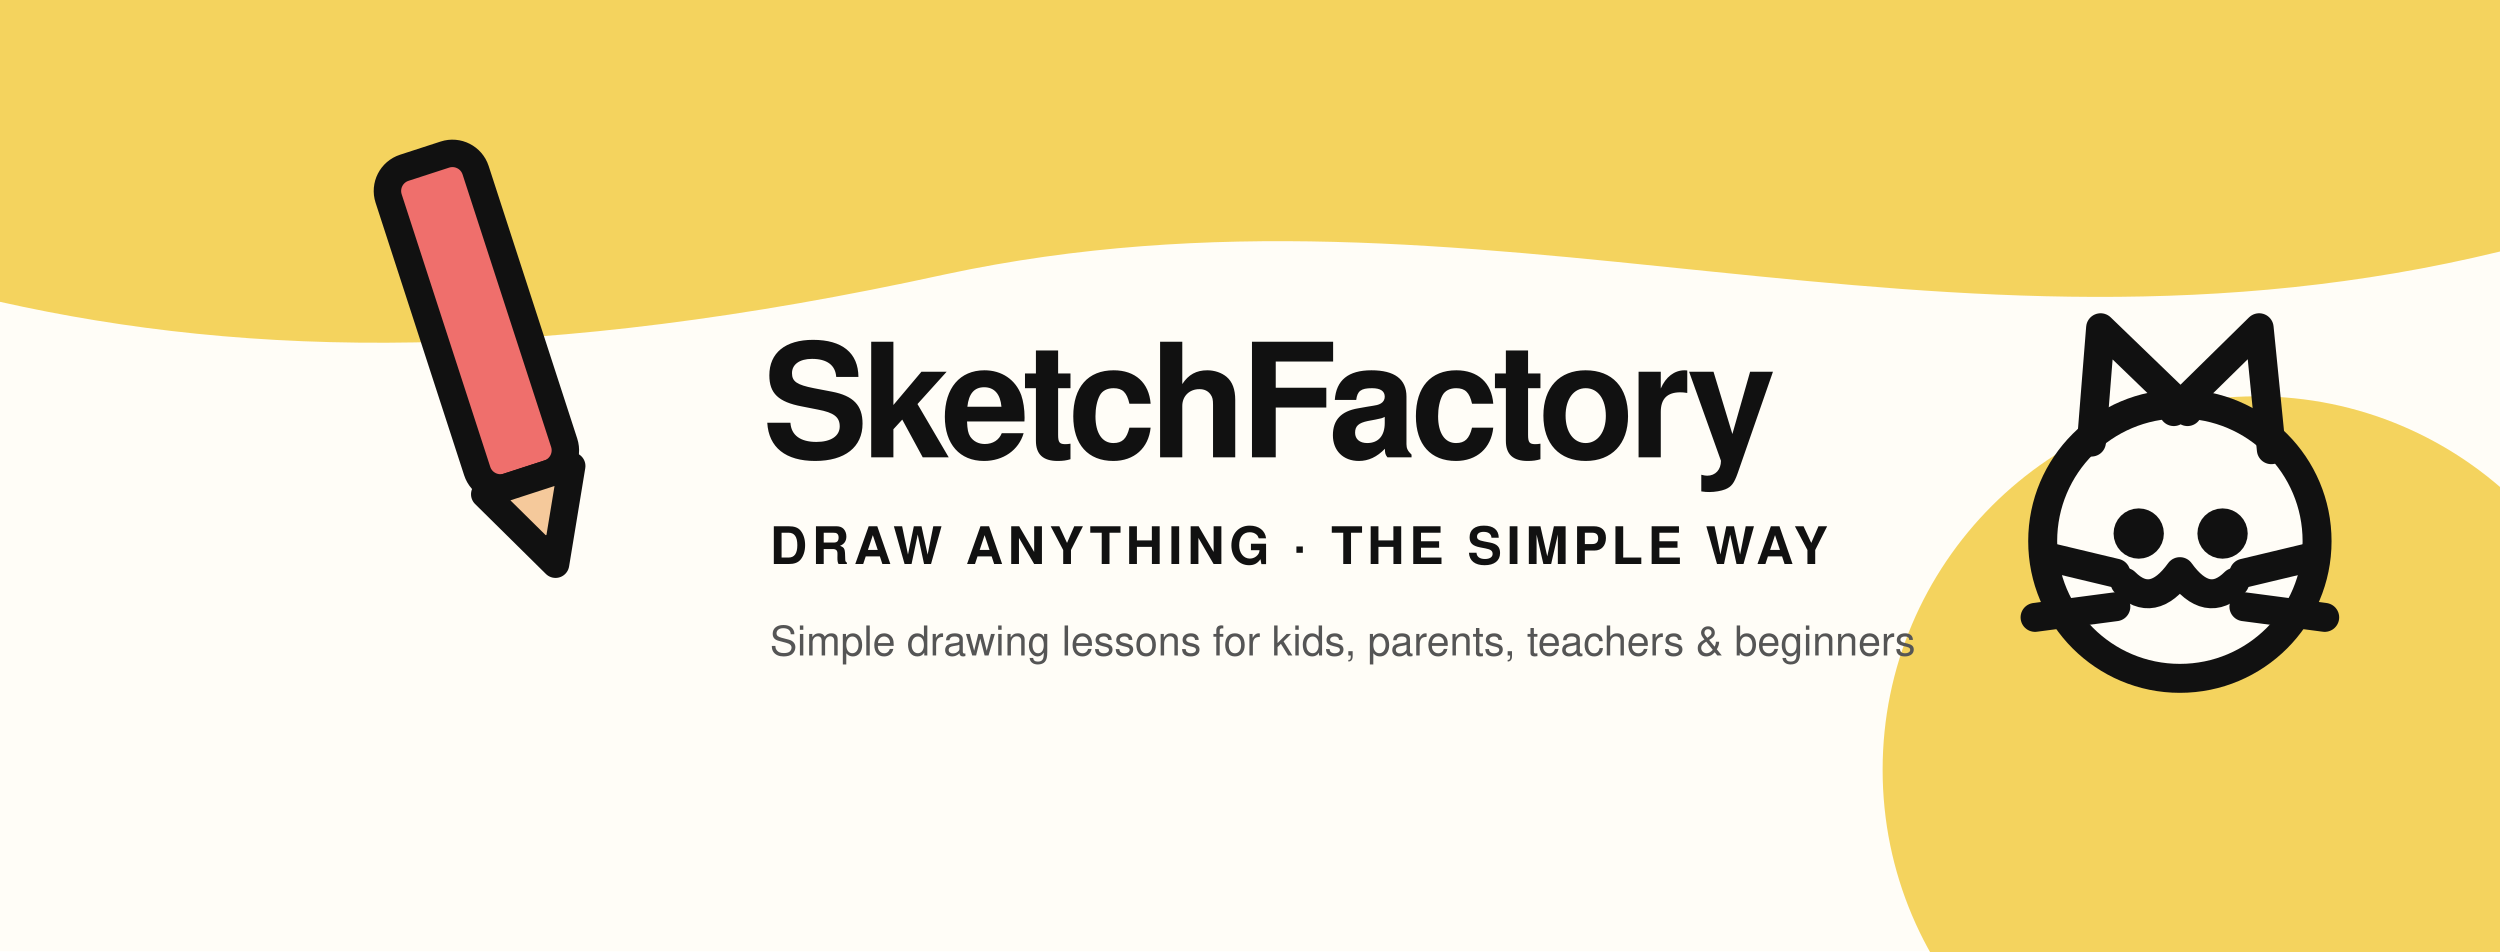
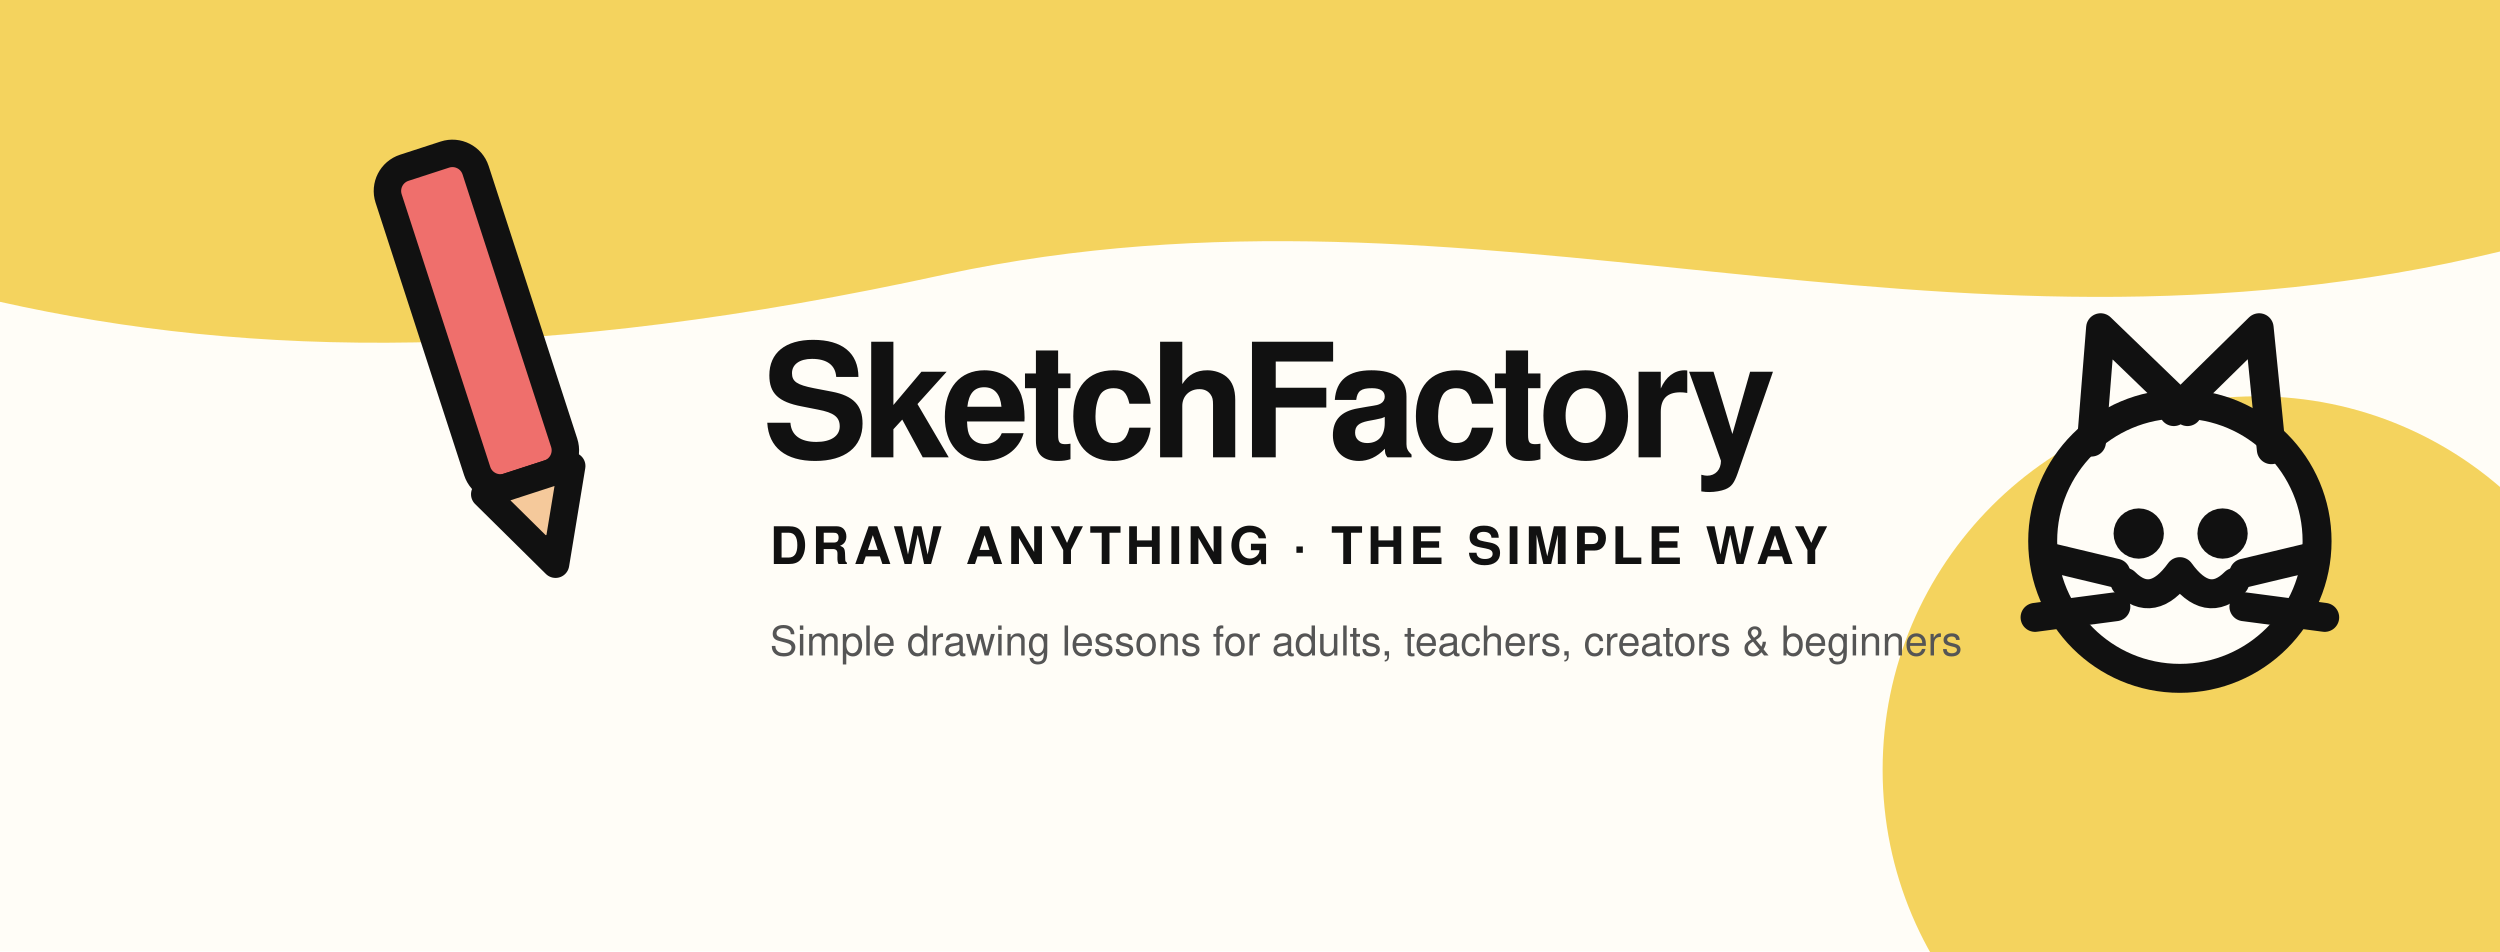
<svg xmlns="http://www.w3.org/2000/svg" width="1640" height="624" viewBox="0 0 1640 624">
  <rect width="1640" height="624" fill="#FFFDF7" />
  <path d="M0 0 H1640 V165 C1270 255 970 105 620 180 C355 238 165 235 0 198 Z" fill="#F4D35E" />
  <circle cx="1480" cy="505" r="245" fill="#F4D35E" />
  <g transform="translate(500 205)" font-family="Helvetica Neue,Helvetica,Arial,sans-serif">
    <text x="0" y="95" font-size="104" font-weight="800" letter-spacing="-4" fill="#111111">SketchFactory</text>
    <text x="5" y="165" font-size="34" font-weight="700" letter-spacing="3" fill="#111111">DRAW ANYTHING · THE SIMPLE WAY</text>
    <text x="5" y="225" font-size="27" font-weight="500" fill="#555555">
-       Simple drawing lessons for kids, parents, teachers &amp; beginners
+       Simple drawing lessons for adults, teachers, creators &amp; beginners
    </text>
  </g>
  <g transform="translate(1330 250)" fill="none" stroke="#111111" stroke-width="19" stroke-linecap="round" stroke-linejoin="round">
    <circle cx="100" cy="105" r="90" fill="#FFFDF7" />
    <path d="M42 40 L48 -35 L105 20 M96 20 L152 -35 L160 45" />
    <circle cx="73" cy="100" r="7" fill="#111111" />
    <circle cx="128" cy="100" r="7" fill="#111111" />
    <path d="M100 125 Q82 150 64 132 M100 125 Q118 150 136 132" />
    <path d="M58 126 L12 115 M58 148 L5 155 M142 126 L188 115 M142 148 L195 155" />
  </g>
  <g transform="translate(250 115) rotate(-18)" stroke="#111111" stroke-width="18" stroke-linejoin="round">
    <rect x="0" y="0" width="60" height="220" rx="16" fill="#EF6F6C" />
    <path d="M0 220 L30 278 L60 220 Z" fill="#F5C99B" />
    <path d="M19 258 L30 278 L41 258 Z" fill="#111111" stroke="none" />
  </g>
</svg>
